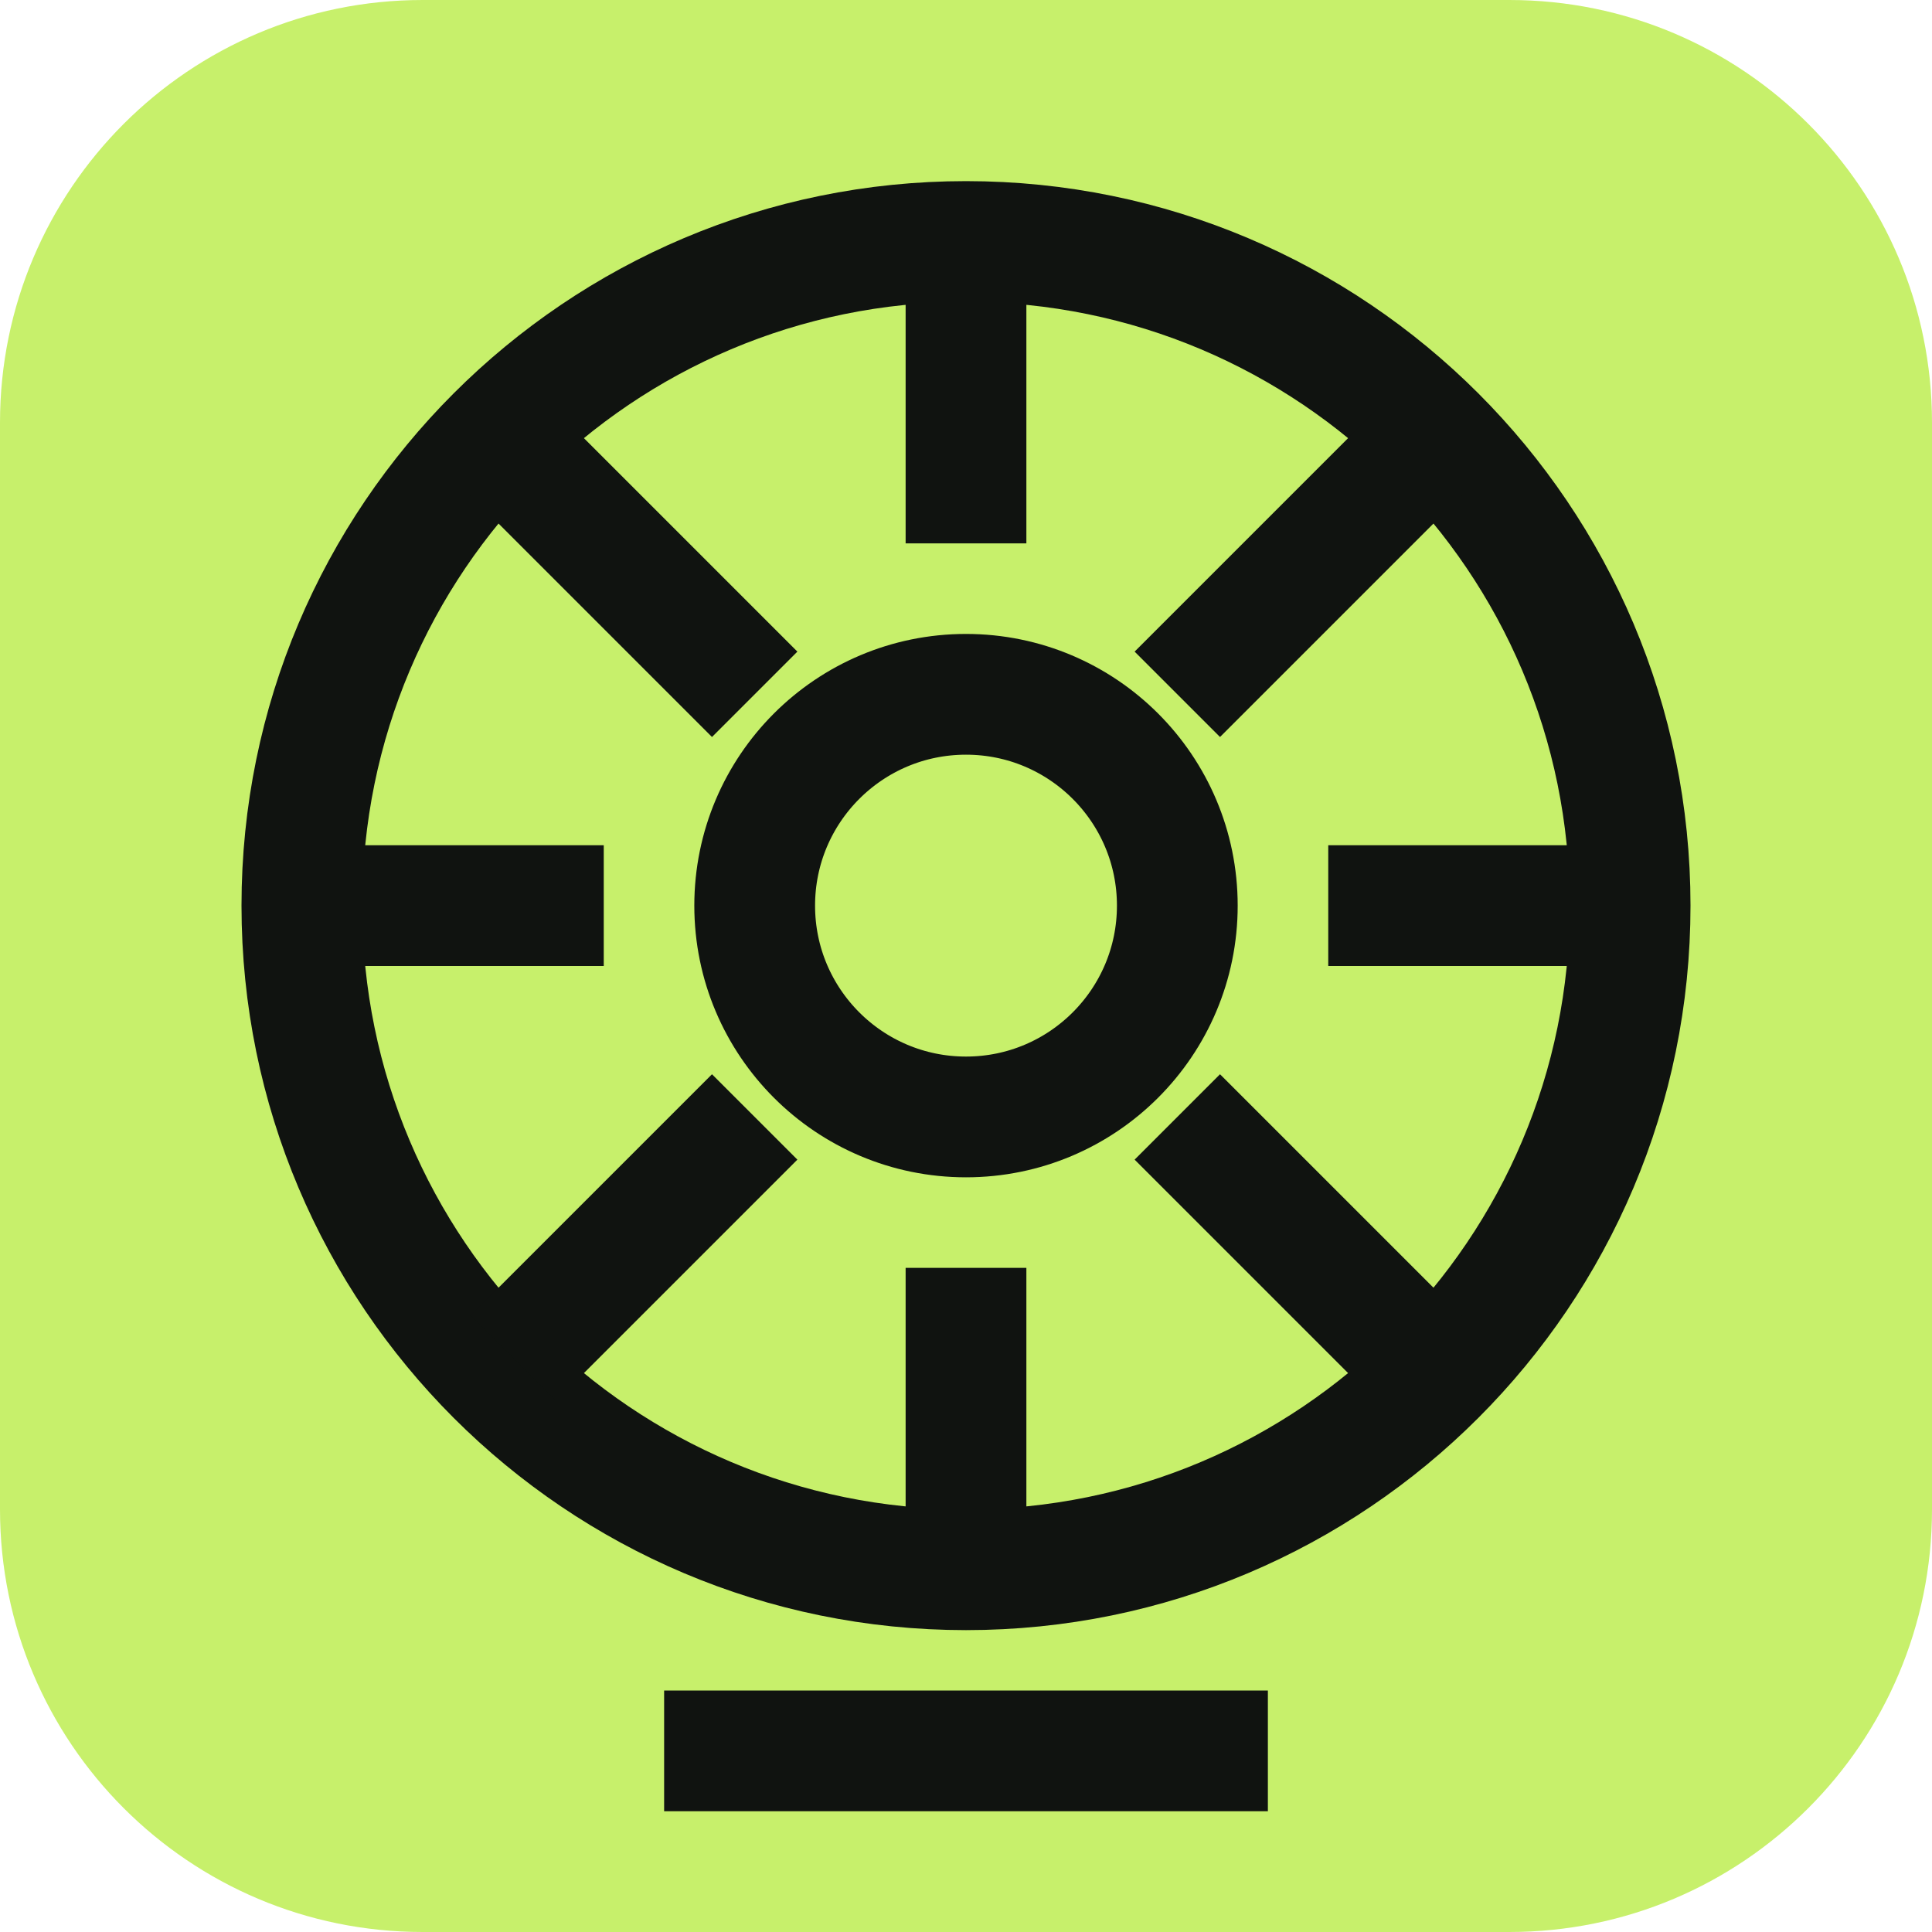
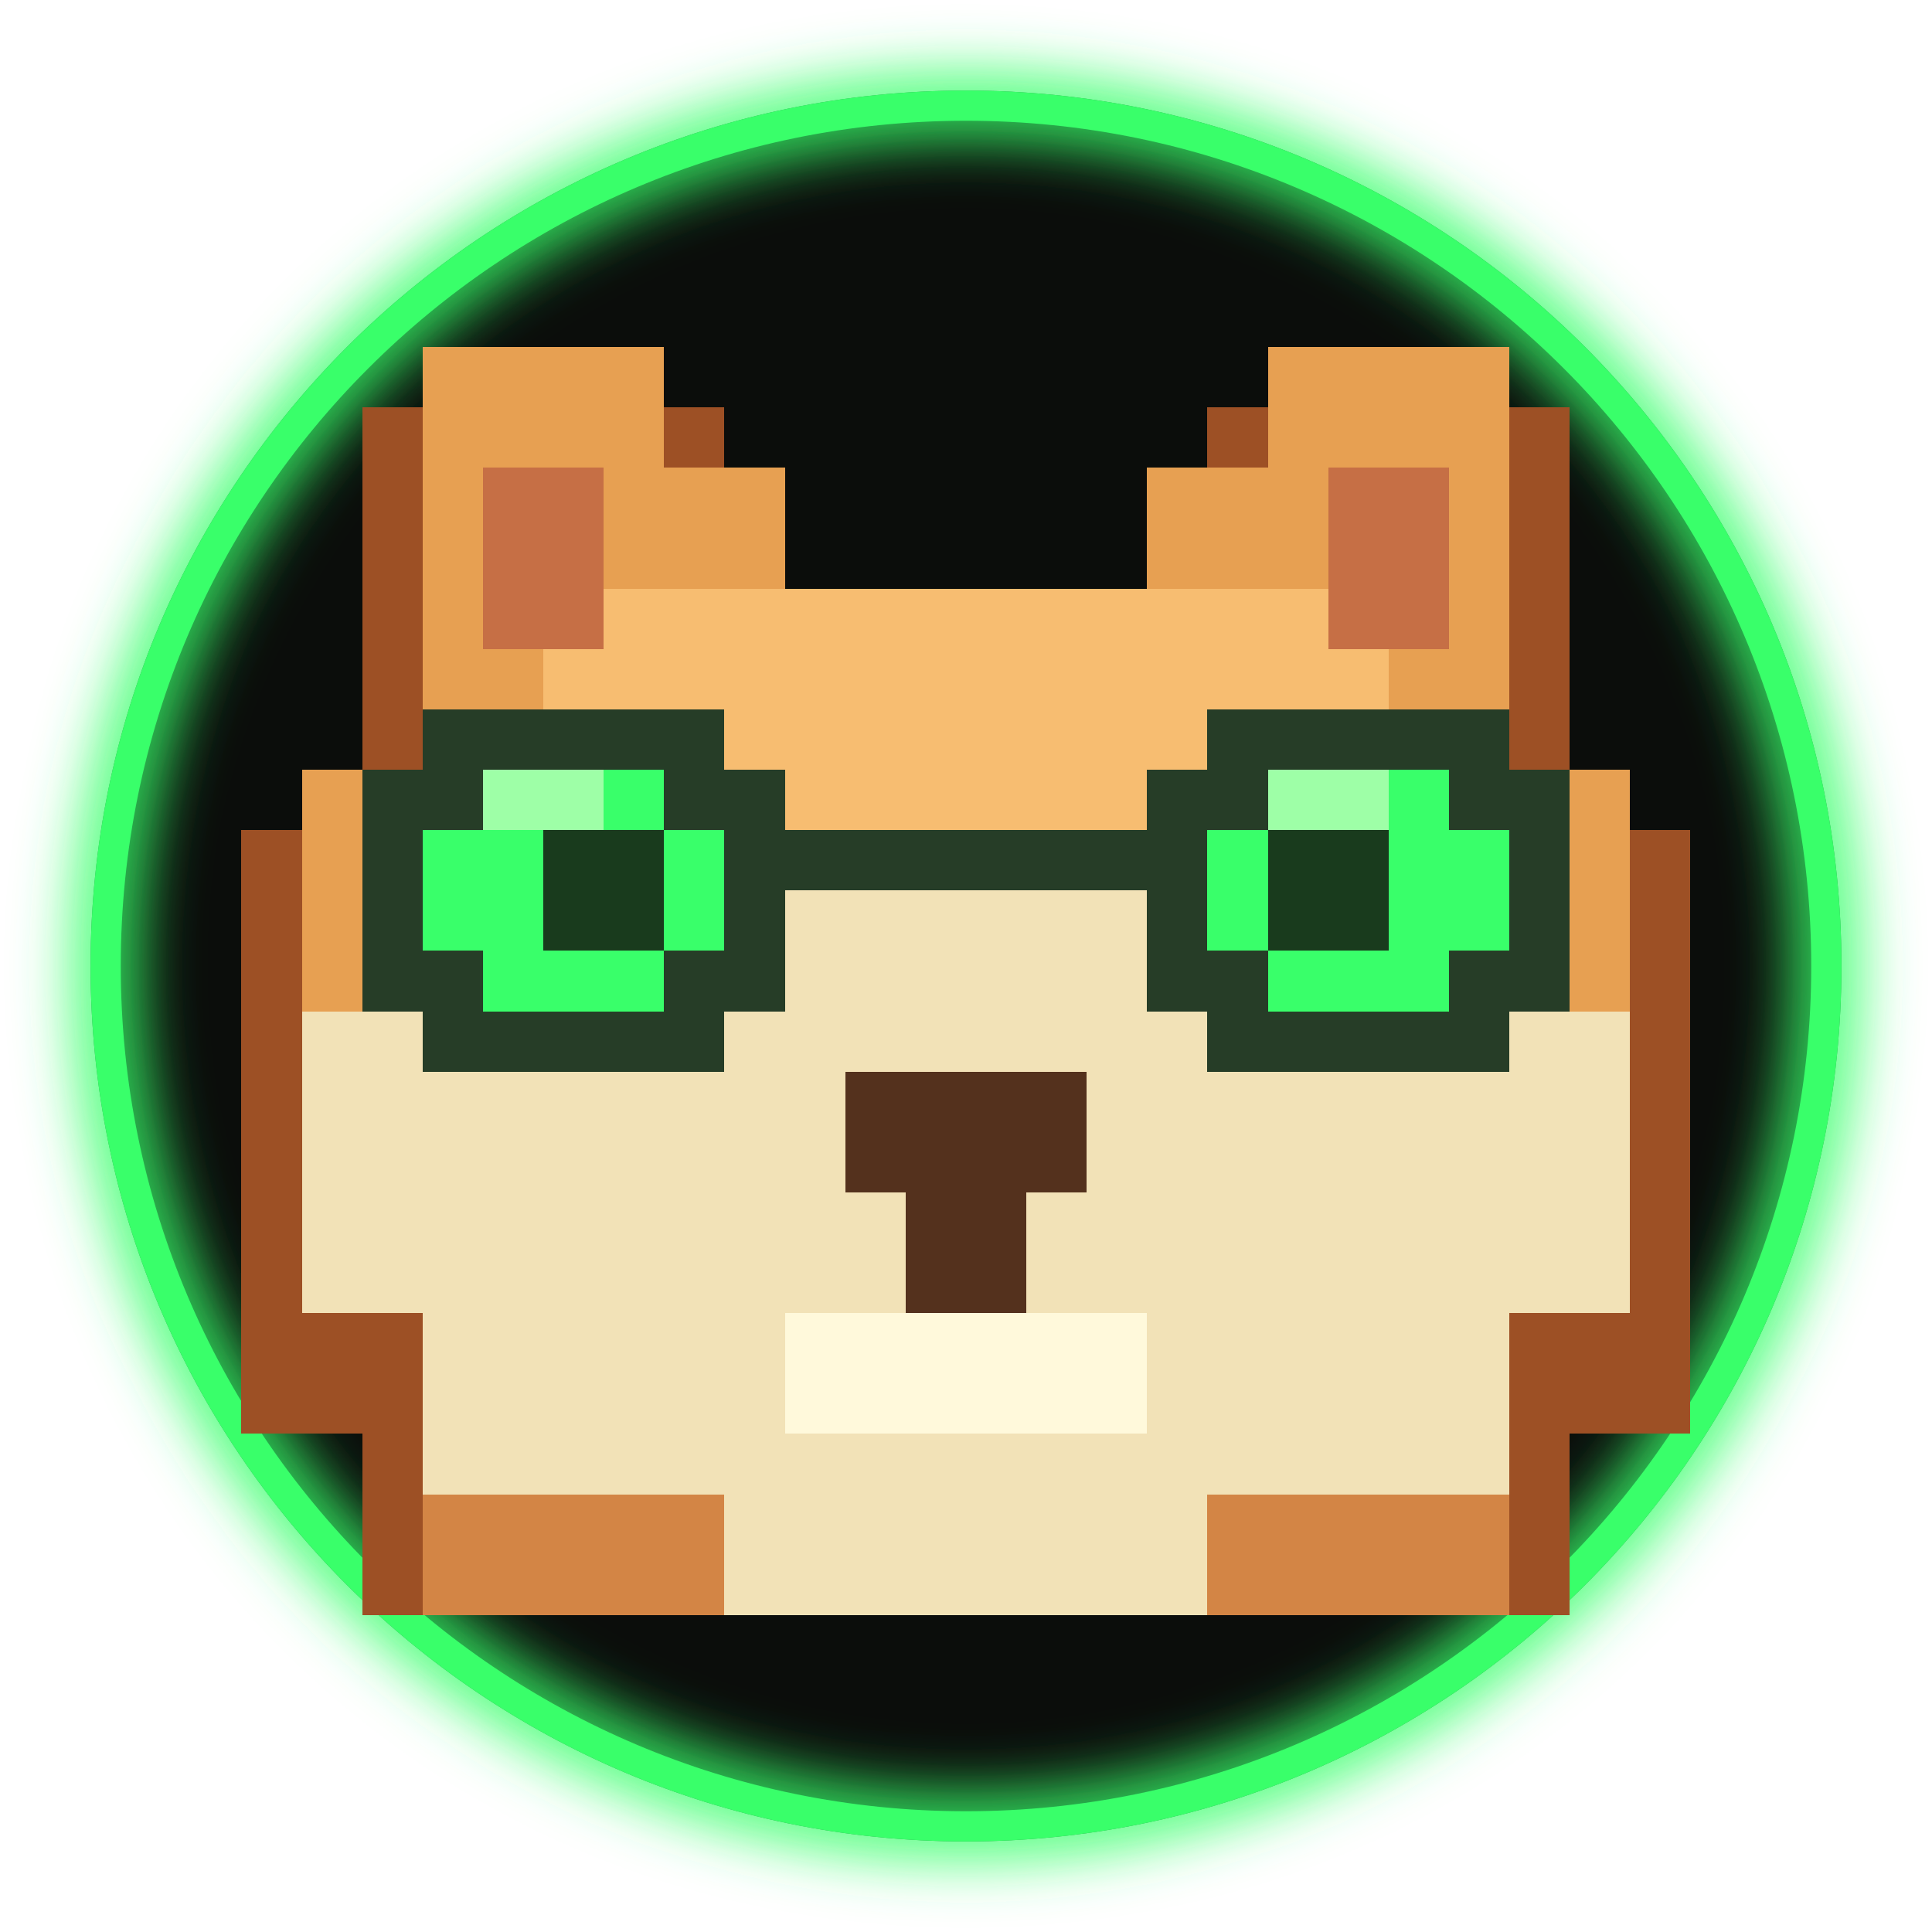
- <svg xmlns="http://www.w3.org/2000/svg" viewBox="0 0 64 64">
-   <rect width="64" height="64" rx="14" fill="#c7f06b" />
-   <g fill="none" stroke="#101310" stroke-width="4">
-     <circle cx="32" cy="30" r="22" />
-     <path d="M32 8v10m0 24v10M10 30h10m24 0h10M17 15l8 8m14 14 8 8M17 45l8-8m14-14 8-8M22 58h20" />
-     <circle cx="32" cy="30" r="7" />
+ <svg xmlns="http://www.w3.org/2000/svg" viewBox="0 0 128 128">
+   <defs>
+     <filter id="glow">
+       <feGaussianBlur stdDeviation="2" />
+     </filter>
+   </defs>
+   <circle cx="64" cy="64" r="58" fill="#0b0d0b" />
+   <circle cx="64" cy="64" r="57" fill="none" stroke="#39ff6a" stroke-width="4" filter="url(#glow)" />
+   <circle cx="64" cy="64" r="57" fill="none" stroke="#39ff6a" stroke-width="2" />
+   <g shape-rendering="crispEdges">
+     <path fill="#9d5025" d="M24 27h24v12h32V27h24v28h8v40h-8v12H24V95H16V55h8z" />
+     <path fill="#e7a052" d="M28 23h16v8h8v8h24v-8h8v-8h16v28h8v36h-8v12H28V87h-8V51h8z" />
+     <path fill="#f7bd71" d="M36 39h56v12h8v32H28V51h8z" />
+     <path fill="#c66f45" d="M32 31h8v12h-8zm56 0h8v12h-8z" />
+     <path fill="#f2e2b7" d="M20 67h24v-8h40v8h24v20h-8v12H80v8H48v-8H28V87h-8z" />
+     <path fill="#263d27" d="M28 47h20v4h4v4h24v-4h4v-4h20v4h4v16h-4v4H80v-4h-4v-8H52v8h-4v4H28v-4h-4V51h4z" />
+     <path fill="#39ff6a" d="M32 51h12v4h4v8h-4v4H32v-4h-4v-8h4zm52 0h12v4h4v8h-4v4H84v-4h-4v-8h4z" />
+     <path fill="#9effa7" d="M32 51h8v4h-8zm52 0h8v4h-8z" />
+     <path fill="#193b1d" d="M36 55h8v8h-8zm48 0h8v8h-8z" />
+     <path fill="#54311d" d="M56 71h16v8H56zm4 8h8v8h-8z" />
+     <path fill="#fff9db" d="M52 87h24v8H52z" />
+     <path fill="#d38545" d="M28 99h20v8H28zm52 0h20v8H80z" />
  </g>
</svg>
